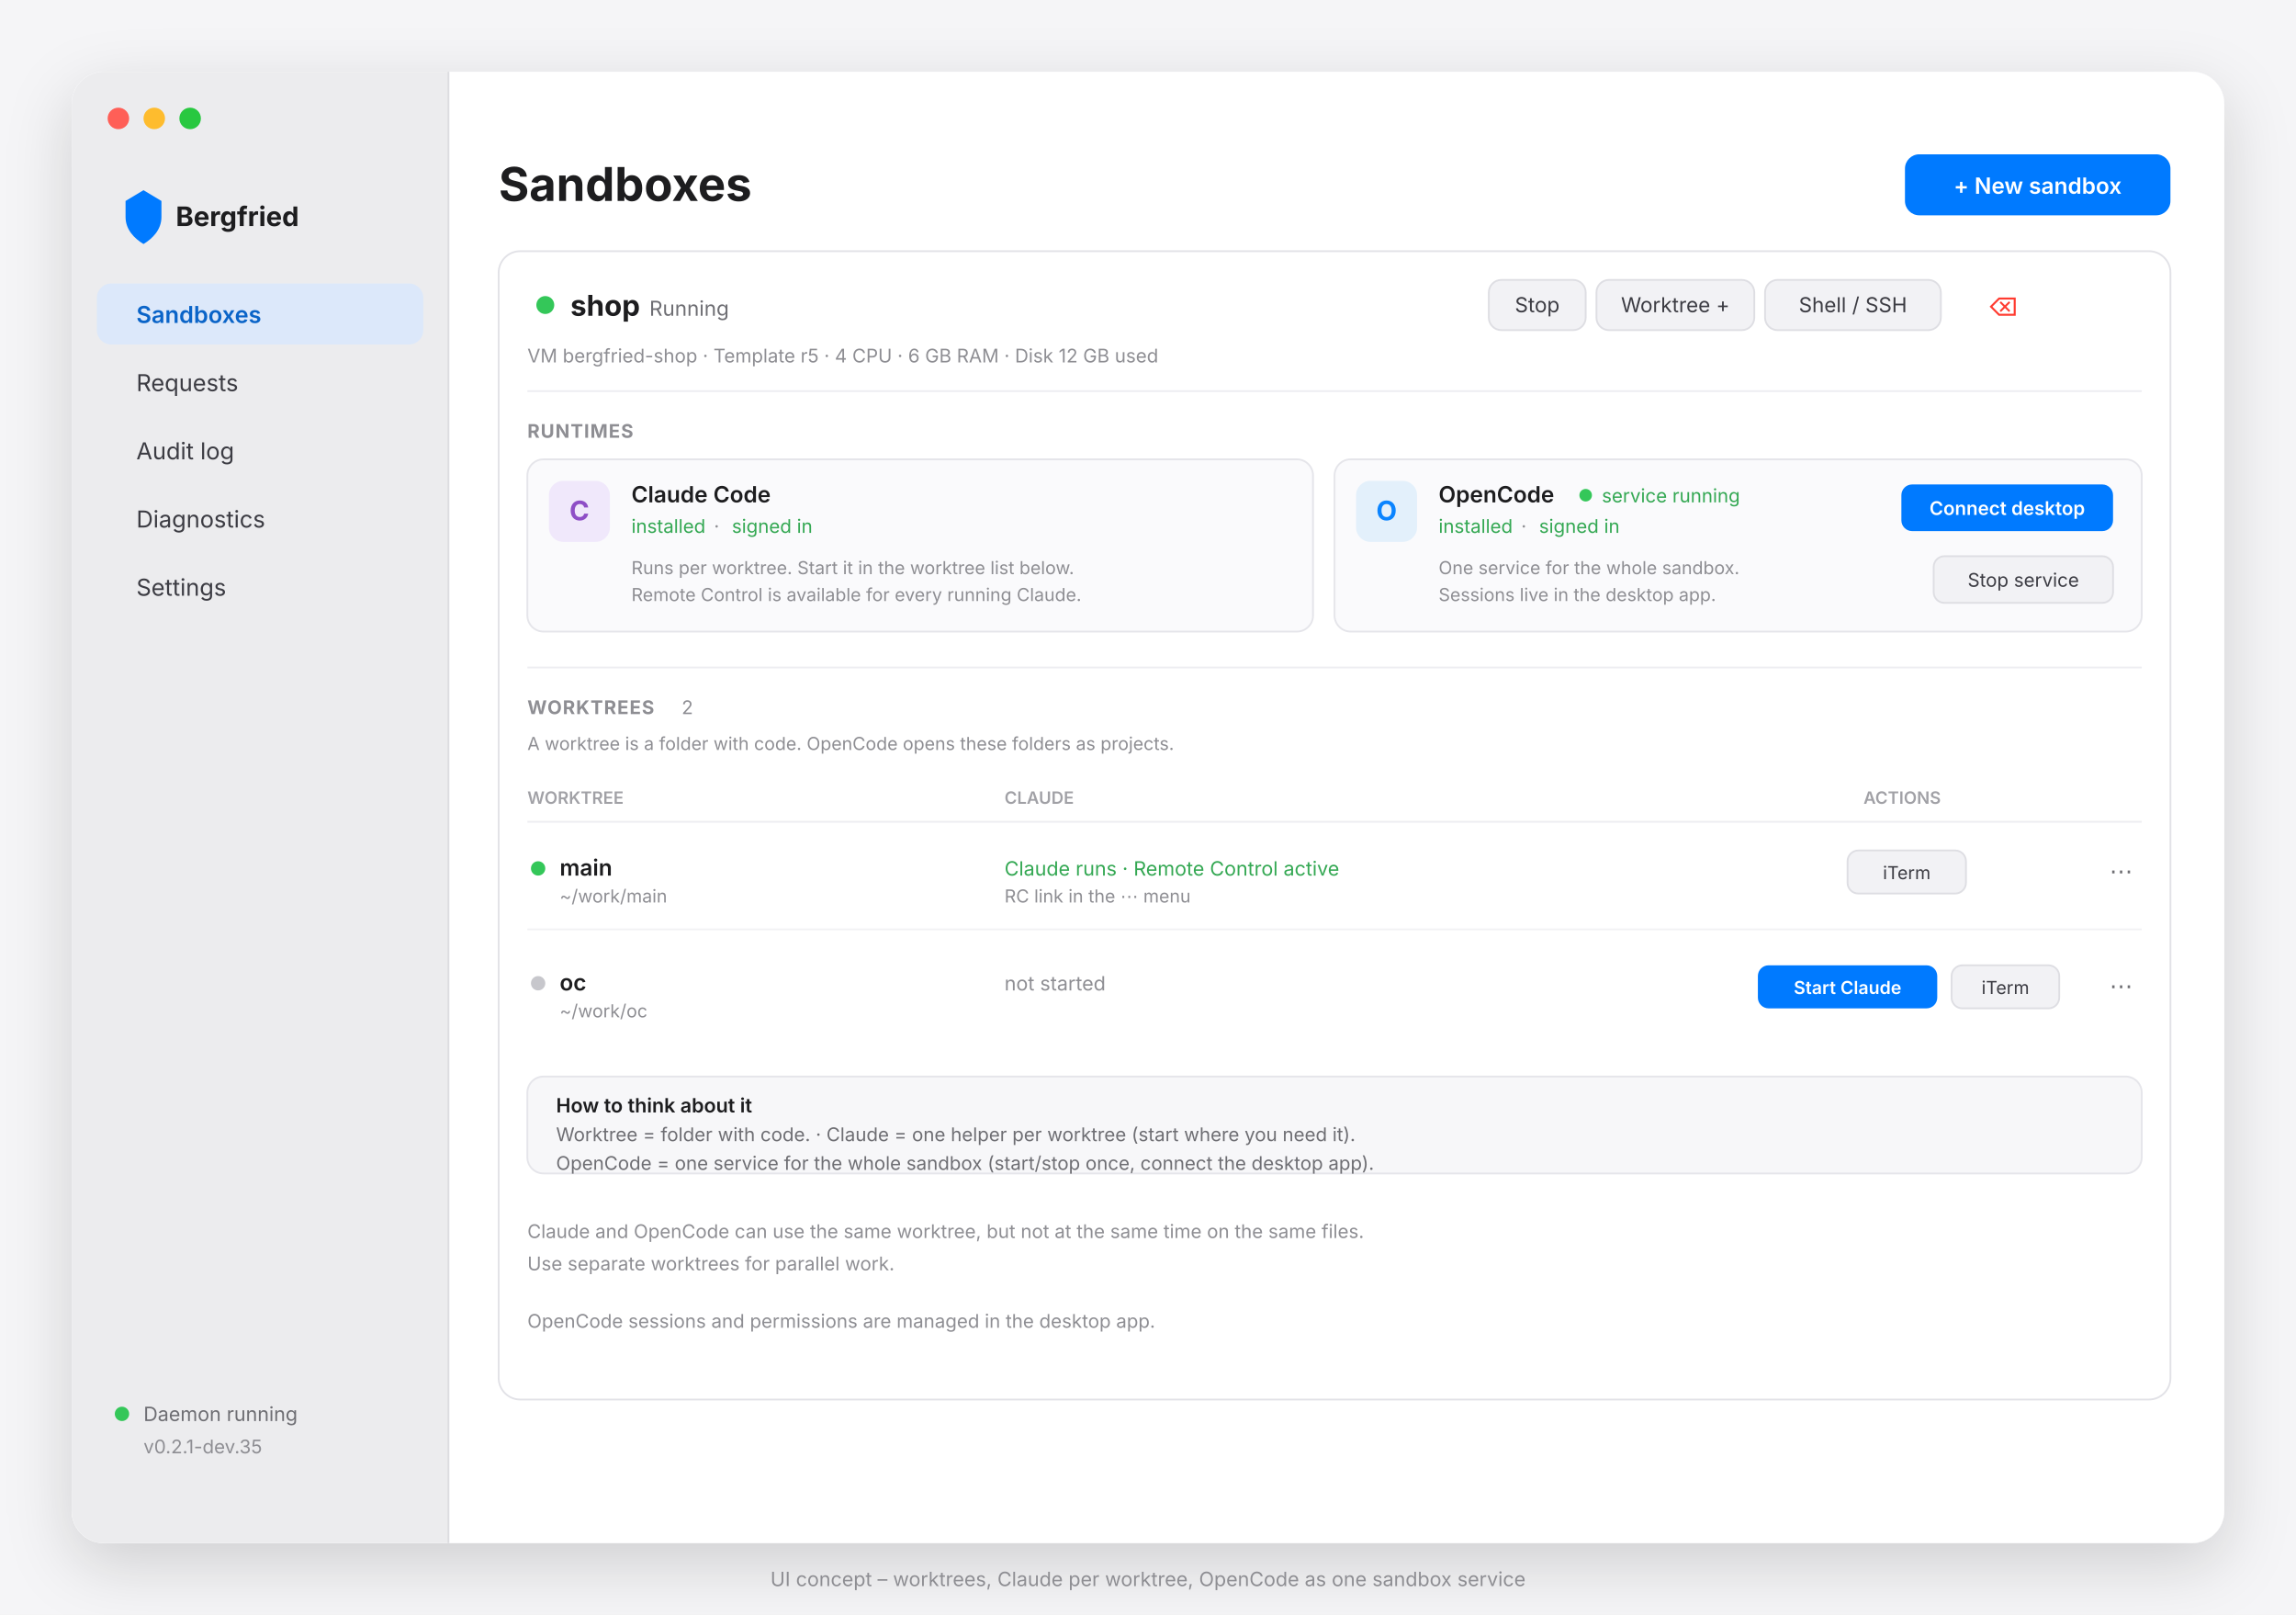
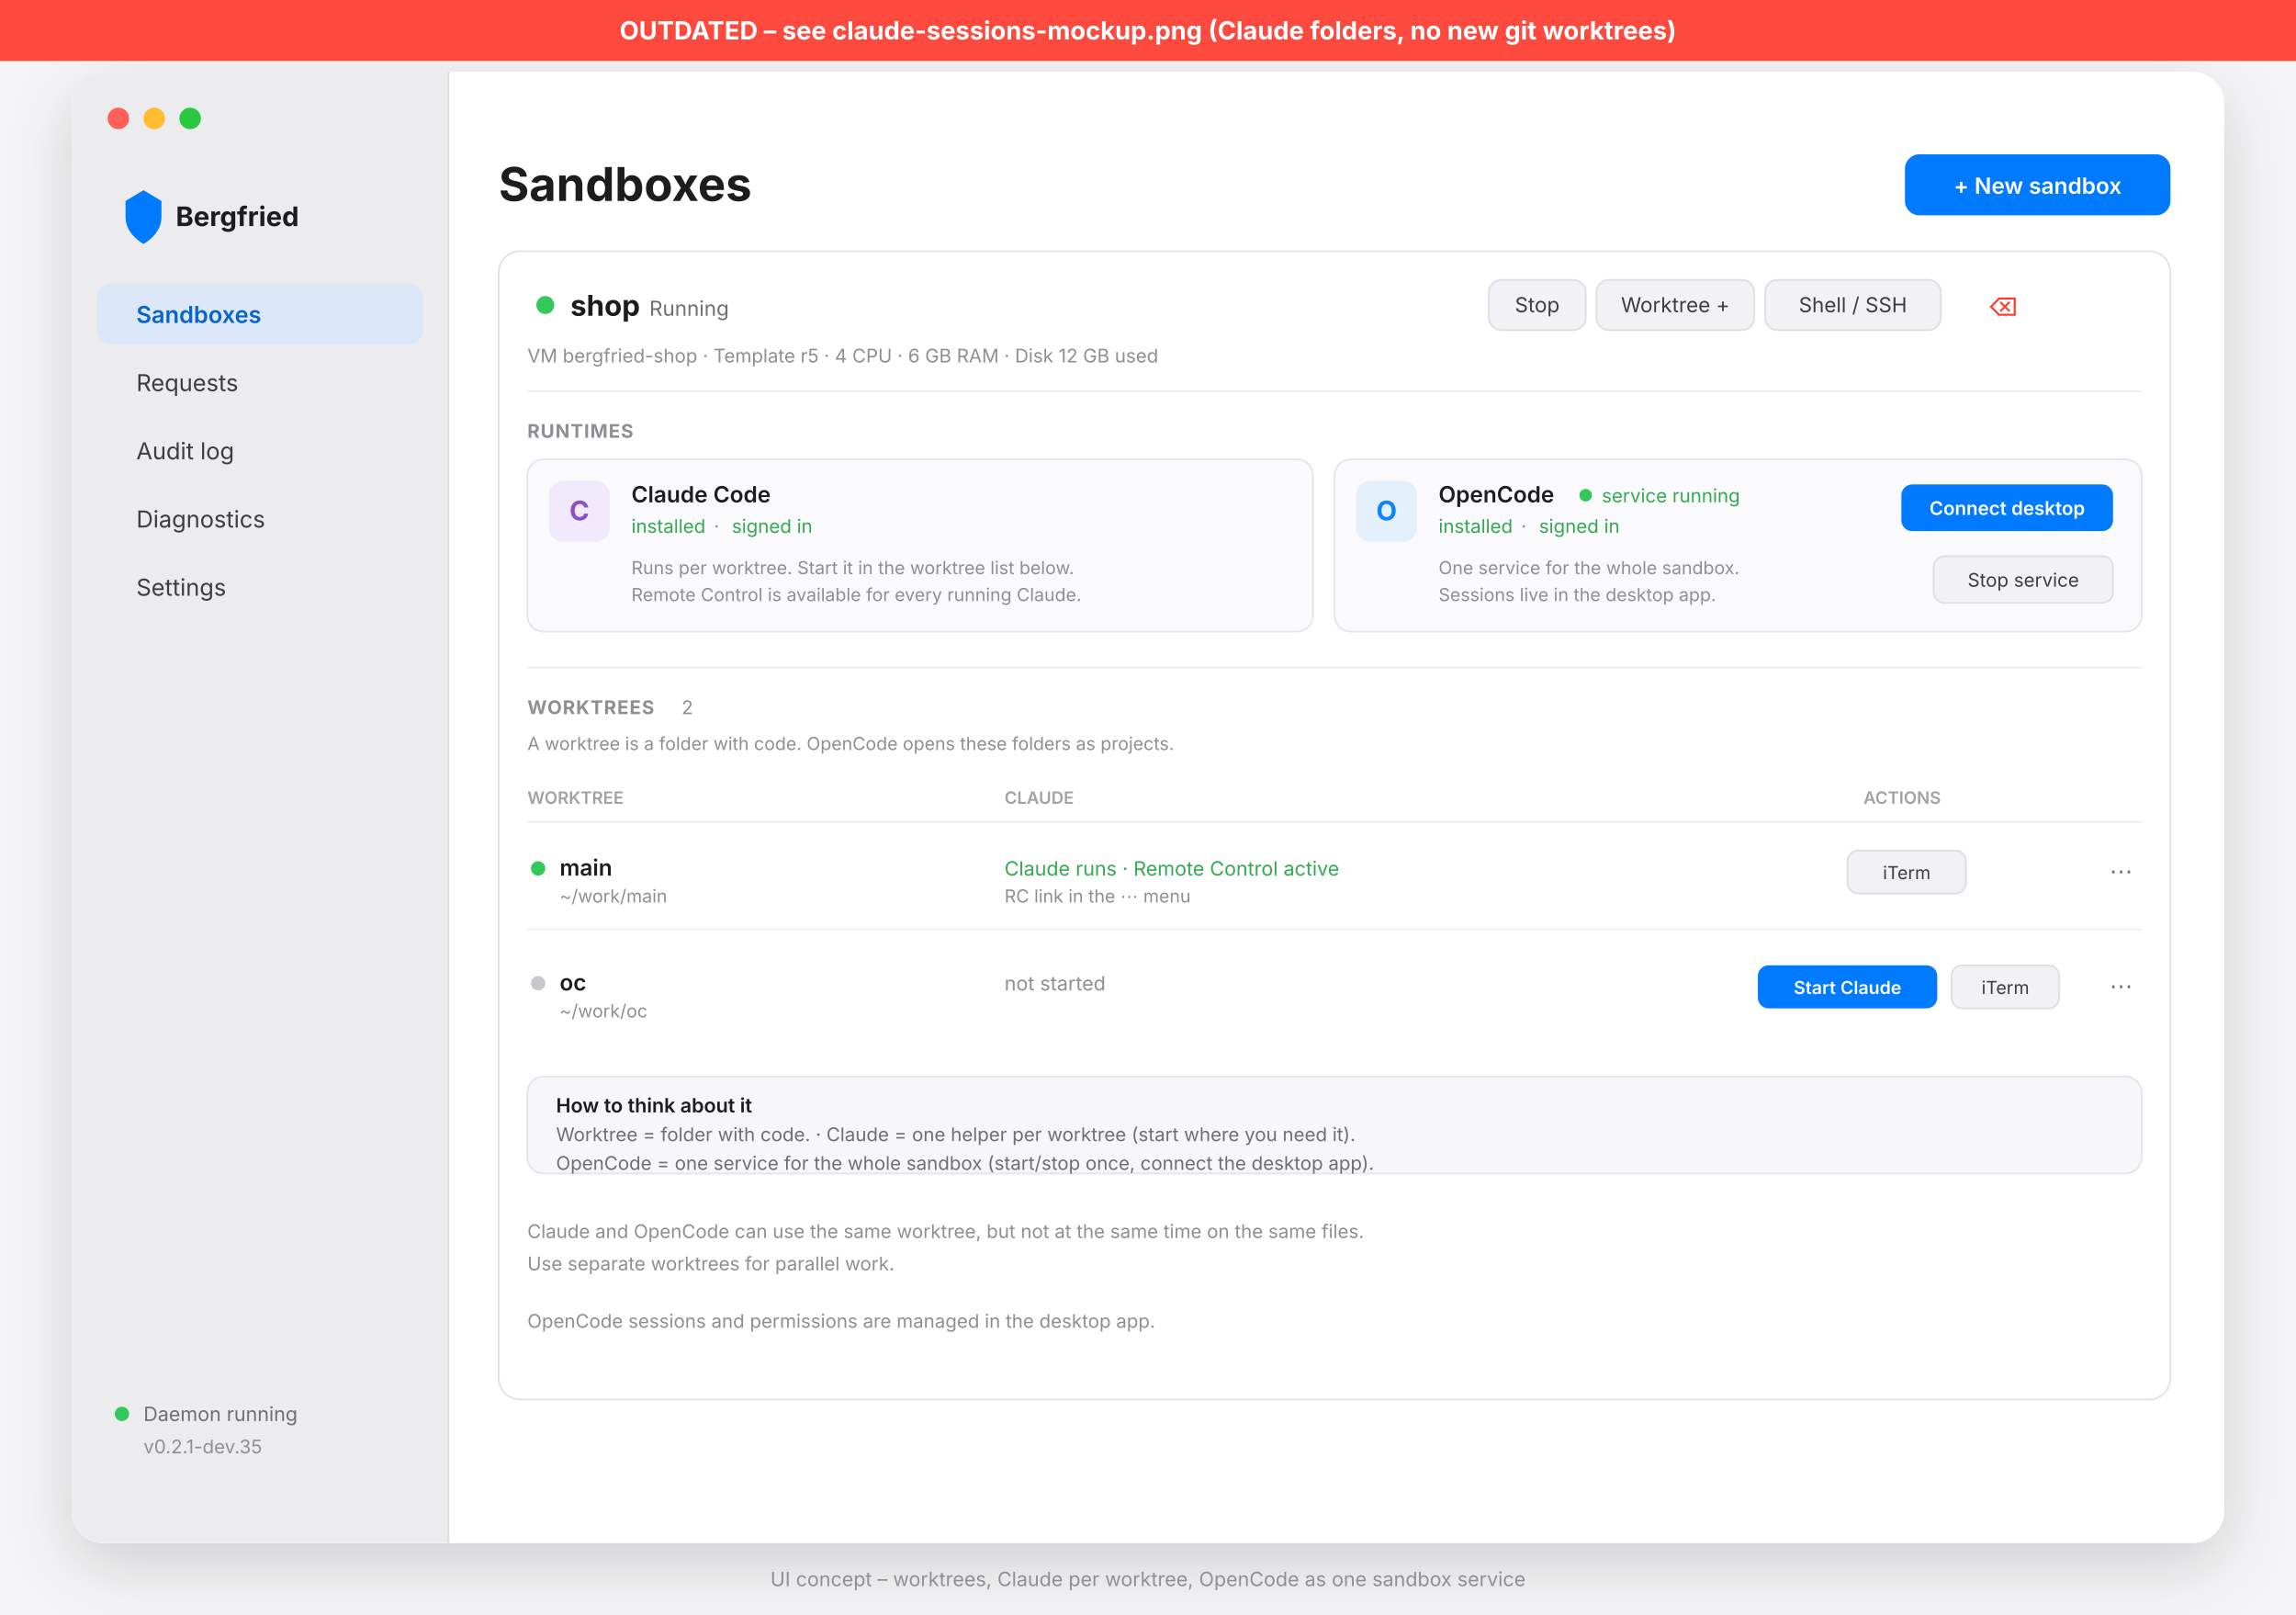
<svg xmlns="http://www.w3.org/2000/svg" width="1280" height="900" viewBox="0 0 1280 900">
  <defs>
    <clipPath id="win">
      <rect x="40" y="40" width="1200" height="820" rx="18" />
    </clipPath>
    <filter id="shadow" x="-10%" y="-10%" width="120%" height="120%">
      <feDropShadow dx="0" dy="12" stdDeviation="18" flood-color="#000" flood-opacity="0.16" />
    </filter>
  </defs>
  <rect width="1280" height="900" fill="#F5F5F7" />
  <g filter="url(#shadow)">
    <rect x="40" y="40" width="1200" height="820" rx="18" fill="#FFFFFF" />
  </g>
  <g clip-path="url(#win)">
    <rect x="40" y="40" width="210" height="820" fill="#ECECEE" />
    <line x1="250" y1="40" x2="250" y2="860" stroke="#DCDCE0" />
    <circle cx="66" cy="66" r="6" fill="#FF5F57" />
    <circle cx="86" cy="66" r="6" fill="#FEBC2E" />
    <circle cx="106" cy="66" r="6" fill="#28C840" />
    <path d="M70 112 l10 -6 10 6 v9 c0 7 -5 12 -10 15 c-5 -3 -10 -8 -10 -15 z" fill="#007AFF" />
    <text x="98" y="126" font-family="Inter" font-size="15" font-weight="700" fill="#1D1D1F">Bergfried</text>
    <rect x="54" y="158" width="182" height="34" rx="8" fill="#DCE8FA" />
    <text x="76" y="180" font-family="Inter" font-size="13" font-weight="600" fill="#0A64C8">Sandboxes</text>
    <text x="76" y="218" font-family="Inter" font-size="13" fill="#3C3C43">Requests</text>
    <text x="76" y="256" font-family="Inter" font-size="13" fill="#3C3C43">Audit log</text>
    <text x="76" y="294" font-family="Inter" font-size="13" fill="#3C3C43">Diagnostics</text>
    <text x="76" y="332" font-family="Inter" font-size="13" fill="#3C3C43">Settings</text>
    <circle cx="68" cy="788" r="4" fill="#34C759" />
    <text x="80" y="792" font-family="Inter" font-size="11" fill="#6E6E73">Daemon running</text>
    <text x="80" y="810" font-family="Inter" font-size="10.5" fill="#8E8E93">v0.2.1-dev.35</text>
    <text x="278" y="112" font-family="Inter" font-size="26" font-weight="700" fill="#1D1D1F">Sandboxes</text>
    <rect x="1062" y="86" width="148" height="34" rx="8" fill="#007AFF" />
    <text x="1136" y="108" font-family="Inter" font-size="12.5" font-weight="600" fill="#FFFFFF" text-anchor="middle">+  New sandbox</text>
    <rect x="278" y="140" width="932" height="640" rx="12" fill="#FFFFFF" stroke="#E2E2E7" />
    <circle cx="304" cy="170" r="5" fill="#34C759" />
    <text x="318" y="176" font-family="Inter" font-size="16" font-weight="700" fill="#1D1D1F">shop</text>
    <text x="362" y="176" font-family="Inter" font-size="11.5" fill="#6E6E73">Running</text>
    <rect x="830" y="156" width="54" height="28" rx="7" fill="#F2F2F5" stroke="#DEDEE3" />
    <text x="857" y="174" font-family="Inter" font-size="11.5" fill="#3C3C43" text-anchor="middle">Stop</text>
    <rect x="890" y="156" width="88" height="28" rx="7" fill="#F2F2F5" stroke="#DEDEE3" />
    <text x="934" y="174" font-family="Inter" font-size="11.5" fill="#3C3C43" text-anchor="middle">Worktree +</text>
    <rect x="984" y="156" width="98" height="28" rx="7" fill="#F2F2F5" stroke="#DEDEE3" />
    <text x="1033" y="174" font-family="Inter" font-size="11.5" fill="#3C3C43" text-anchor="middle">Shell / SSH</text>
    <text x="1108" y="176" font-family="Inter" font-size="14" fill="#FF3B30">⌫</text>
    <text x="294" y="202" font-family="Inter" font-size="10.5" fill="#8E8E93">VM bergfried-shop  ·  Template r5  ·  4 CPU  ·  6 GB RAM  ·  Disk 12 GB used</text>
    <line x1="294" y1="218" x2="1194" y2="218" stroke="#EDEDF1" />
    <text x="294" y="244" font-family="Inter" font-size="10.5" font-weight="700" fill="#8E8E93" letter-spacing="0.5">RUNTIMES</text>
    <rect x="294" y="256" width="438" height="96" rx="9" fill="#FAFAFC" stroke="#E5E5EA" />
    <rect x="306" y="268" width="34" height="34" rx="8" fill="#F0E8FB" />
    <text x="323" y="290" font-family="Inter" font-size="15" font-weight="700" fill="#8E4EC6" text-anchor="middle">C</text>
    <text x="352" y="280" font-family="Inter" font-size="12.5" font-weight="600" fill="#1D1D1F">Claude Code</text>
    <text x="352" y="297" font-family="Inter" font-size="10.5" fill="#34A853">installed</text>
    <text x="398" y="297" font-family="Inter" font-size="10.5" fill="#8E8E93">·</text>
    <text x="408" y="297" font-family="Inter" font-size="10.5" fill="#34A853">signed in</text>
    <text x="352" y="320" font-family="Inter" font-size="10" fill="#8E8E93">Runs per worktree. Start it in the worktree list below.</text>
    <text x="352" y="335" font-family="Inter" font-size="10" fill="#8E8E93">Remote Control is available for every running Claude.</text>
    <rect x="744" y="256" width="450" height="96" rx="9" fill="#FAFAFC" stroke="#E5E5EA" />
    <rect x="756" y="268" width="34" height="34" rx="8" fill="#E3F0FB" />
    <text x="773" y="290" font-family="Inter" font-size="15" font-weight="700" fill="#0A84FF" text-anchor="middle">O</text>
    <text x="802" y="280" font-family="Inter" font-size="12.5" font-weight="600" fill="#1D1D1F">OpenCode</text>
    <circle cx="884" cy="276" r="3.5" fill="#34C759" />
    <text x="893" y="280" font-family="Inter" font-size="10.5" fill="#34A853">service running</text>
    <text x="802" y="297" font-family="Inter" font-size="10.5" fill="#34A853">installed</text>
    <text x="848" y="297" font-family="Inter" font-size="10.5" fill="#8E8E93">·</text>
    <text x="858" y="297" font-family="Inter" font-size="10.5" fill="#34A853">signed in</text>
    <text x="802" y="320" font-family="Inter" font-size="10" fill="#8E8E93">One service for the whole sandbox.</text>
    <text x="802" y="335" font-family="Inter" font-size="10" fill="#8E8E93">Sessions live in the desktop app.</text>
    <rect x="1078" y="310" width="100" height="26" rx="6" fill="#F2F2F5" stroke="#DEDEE3" />
    <text x="1128" y="327" font-family="Inter" font-size="10.5" fill="#3C3C43" text-anchor="middle">Stop service</text>
    <rect x="1060" y="270" width="118" height="26" rx="6" fill="#007AFF" />
    <text x="1119" y="287" font-family="Inter" font-size="10.5" font-weight="600" fill="#FFFFFF" text-anchor="middle">Connect desktop</text>
    <line x1="294" y1="372" x2="1194" y2="372" stroke="#EDEDF1" />
    <text x="294" y="398" font-family="Inter" font-size="10.5" font-weight="700" fill="#8E8E93" letter-spacing="0.5">WORKTREES</text>
    <text x="380" y="398" font-family="Inter" font-size="10.5" fill="#8E8E93">2</text>
    <text x="294" y="418" font-family="Inter" font-size="10" fill="#8E8E93">A worktree is a folder with code. OpenCode opens these folders as projects.</text>
    <text x="294" y="448" font-family="Inter" font-size="9.5" font-weight="600" fill="#A1A1A6">WORKTREE</text>
    <text x="560" y="448" font-family="Inter" font-size="9.5" font-weight="600" fill="#A1A1A6">CLAUDE</text>
    <text x="1082" y="448" font-family="Inter" font-size="9.5" font-weight="600" fill="#A1A1A6" text-anchor="end">ACTIONS</text>
    <line x1="294" y1="458" x2="1194" y2="458" stroke="#EDEDF1" />
    <circle cx="300" cy="484" r="4" fill="#34C759" />
    <text x="312" y="488" font-family="Inter" font-size="12.5" font-weight="600" fill="#1D1D1F">main</text>
    <text x="312" y="503" font-family="Inter" font-size="10" fill="#8E8E93">~/work/main</text>
    <text x="560" y="488" font-family="Inter" font-size="11" fill="#34A853">Claude runs · Remote Control active</text>
    <text x="560" y="503" font-family="Inter" font-size="10" fill="#8E8E93">RC link in the ⋯ menu</text>
    <rect x="1030" y="474" width="66" height="24" rx="6" fill="#F2F2F5" stroke="#DEDEE3" />
    <text x="1063" y="490" font-family="Inter" font-size="10" fill="#3C3C43" text-anchor="middle">iTerm</text>
    <text x="1176" y="490" font-family="Inter" font-size="13" fill="#6E6E73">⋯</text>
    <line x1="294" y1="518" x2="1194" y2="518" stroke="#F1F1F4" />
    <circle cx="300" cy="548" r="4" fill="#C7C7CC" />
    <text x="312" y="552" font-family="Inter" font-size="12.5" font-weight="600" fill="#1D1D1F">oc</text>
    <text x="312" y="567" font-family="Inter" font-size="10" fill="#8E8E93">~/work/oc</text>
    <text x="560" y="552" font-family="Inter" font-size="11" fill="#8E8E93">not started</text>
    <rect x="980" y="538" width="100" height="24" rx="6" fill="#007AFF" />
    <text x="1030" y="554" font-family="Inter" font-size="10" font-weight="600" fill="#FFFFFF" text-anchor="middle">Start Claude</text>
    <rect x="1088" y="538" width="60" height="24" rx="6" fill="#F2F2F5" stroke="#DEDEE3" />
    <text x="1118" y="554" font-family="Inter" font-size="10" fill="#3C3C43" text-anchor="middle">iTerm</text>
    <text x="1176" y="554" font-family="Inter" font-size="13" fill="#6E6E73">⋯</text>
    <rect x="294" y="600" width="900" height="54" rx="9" fill="#F7F7F9" stroke="#E5E5EA" />
    <text x="310" y="620" font-family="Inter" font-size="11" font-weight="600" fill="#1D1D1F">How to think about it</text>
    <text x="310" y="636" font-family="Inter" font-size="10.5" fill="#6E6E73">Worktree = folder with code.  ·  Claude = one helper per worktree (start where you need it).</text>
    <text x="310" y="652" font-family="Inter" font-size="10.5" fill="#6E6E73">OpenCode = one service for the whole sandbox (start/stop once, connect the desktop app).</text>
    <text x="294" y="690" font-family="Inter" font-size="10.5" fill="#8E8E93">Claude and OpenCode can use the same worktree, but not at the same time on the same files.</text>
    <text x="294" y="708" font-family="Inter" font-size="10.5" fill="#8E8E93">Use separate worktrees for parallel work.</text>
    <text x="294" y="740" font-family="Inter" font-size="10.5" fill="#8E8E93">OpenCode sessions and permissions are managed in the desktop app.</text>
  </g>
  <text x="640" y="884" font-family="Inter" font-size="11" fill="#8E8E93" text-anchor="middle">UI concept – worktrees, Claude per worktree, OpenCode as one sandbox service</text>
+   <rect x="0" y="0" width="1280" height="34" fill="#FF3B30" opacity="0.92" />
+   <text x="640" y="22" font-family="Inter" font-size="14" font-weight="700" fill="#FFFFFF" text-anchor="middle">OUTDATED – see claude-sessions-mockup.png (Claude folders, no new git worktrees)</text>
</svg>
